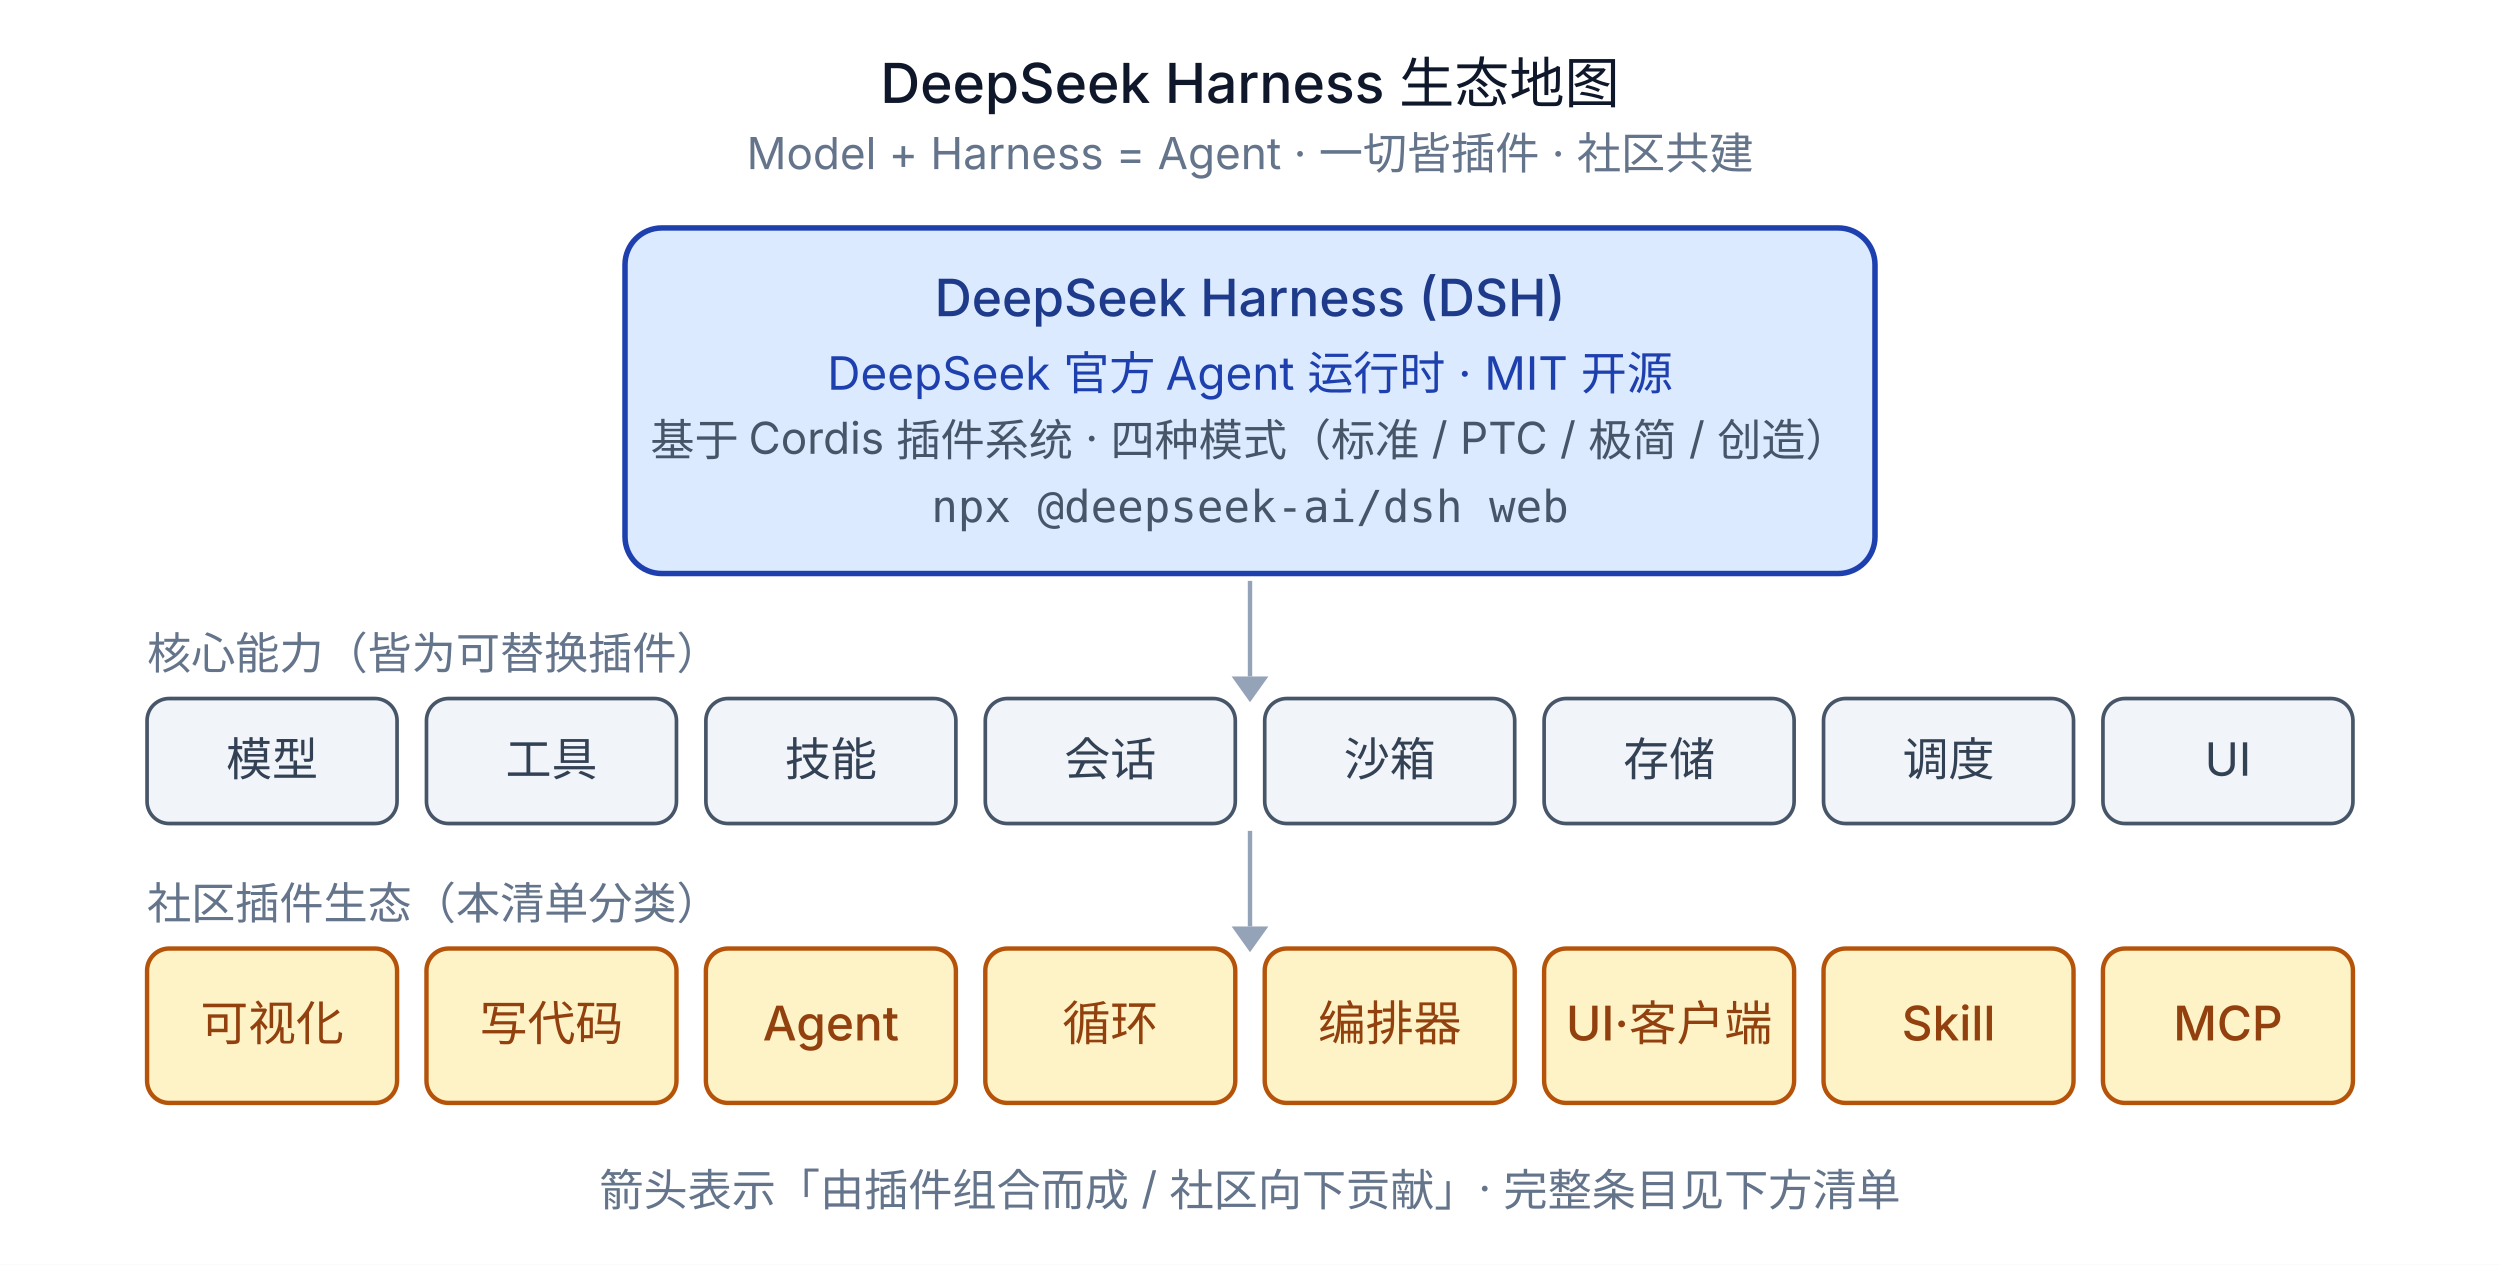
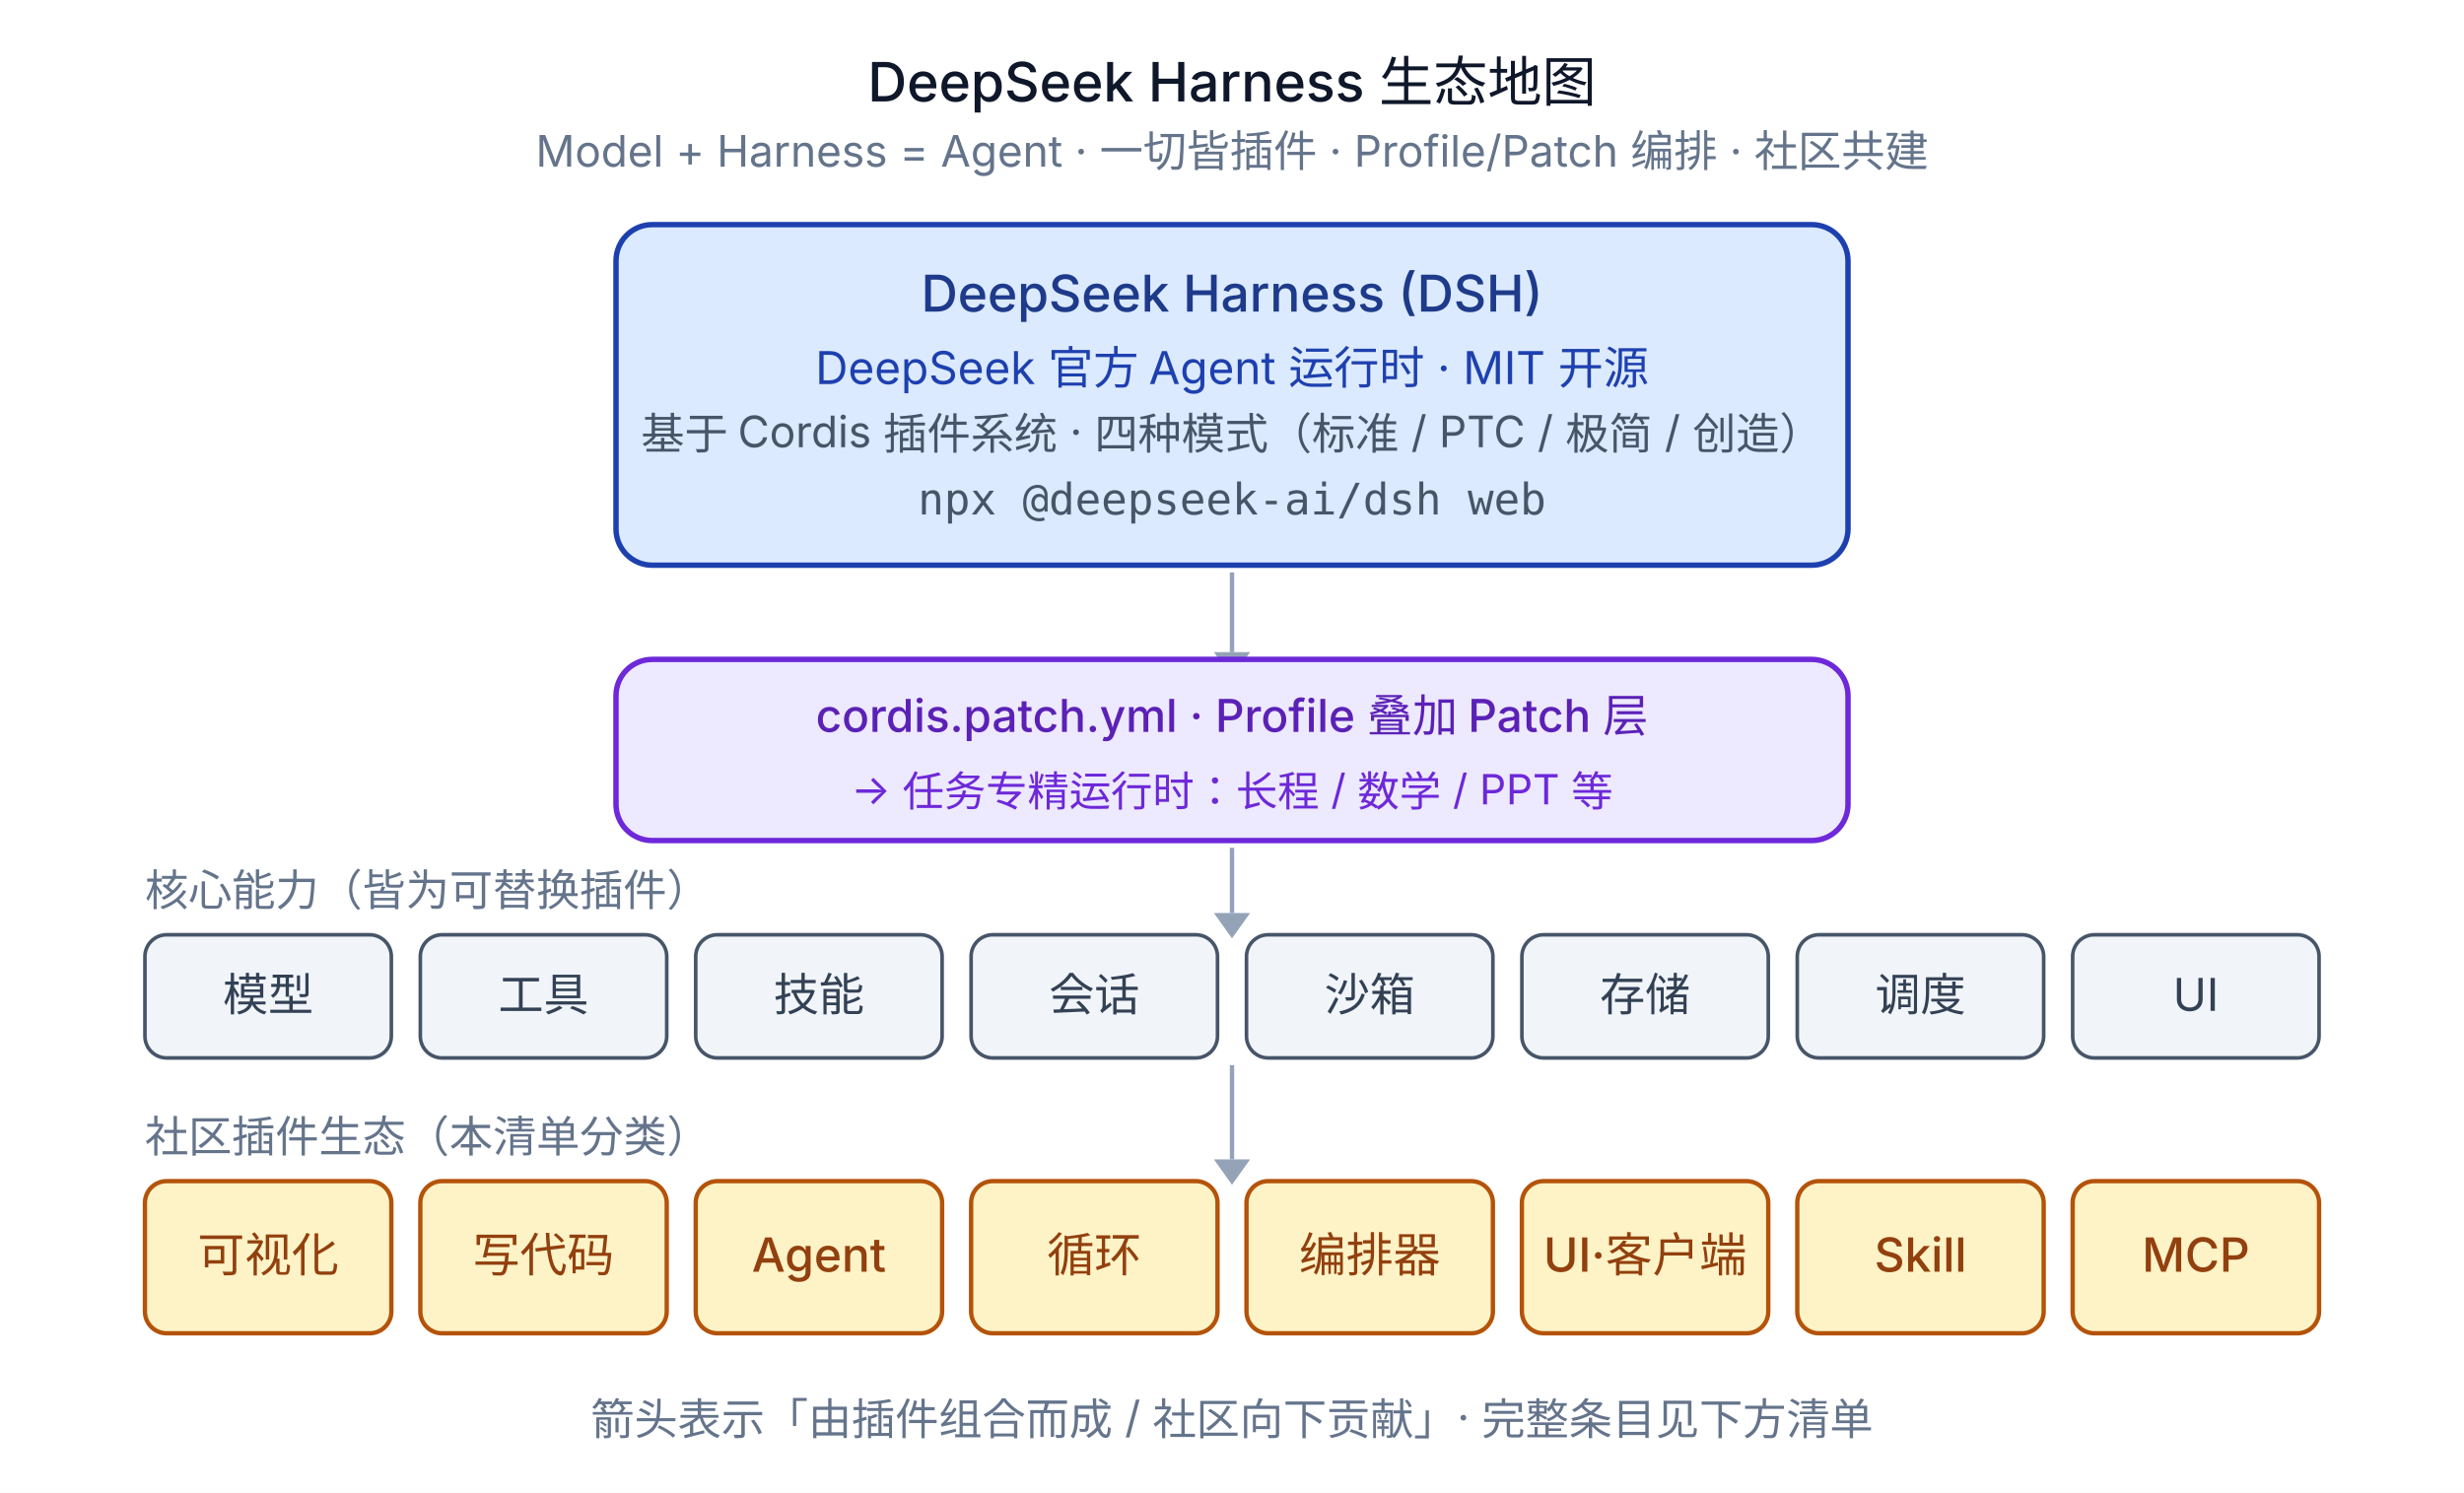
- <svg xmlns="http://www.w3.org/2000/svg" viewBox="0 0 680 344" width="680" height="344">
-   <rect width="680" height="344" fill="#ffffff" />
+ <svg xmlns="http://www.w3.org/2000/svg" viewBox="0 0 680 412" width="680" height="412">
+   <rect width="680" height="412" fill="#ffffff" />
  <text x="340" y="28" text-anchor="middle" font-family="system-ui, -apple-system, sans-serif" font-size="15" font-weight="500" fill="#0f172a">DeepSeek Harness 生态地图</text>
-   <text x="340" y="46" text-anchor="middle" font-family="system-ui, -apple-system, sans-serif" font-size="12" fill="#64748b">Model + Harness = Agent · 一切皆插件 · 社区共建</text>
+   <text x="340" y="46" text-anchor="middle" font-family="system-ui, -apple-system, sans-serif" font-size="12" fill="#64748b">Model + Harness = Agent · 一切皆插件 · Profile/Patch 编排 · 社区共建</text>
  <rect x="170" y="62" width="340" height="94" rx="10" fill="#dbeafe" stroke="#1e40af" stroke-width="1.5" />
  <text x="340" y="86" text-anchor="middle" font-family="system-ui, -apple-system, sans-serif" font-size="14" font-weight="500" fill="#1e3a8a">DeepSeek Harness (DSH)</text>
  <text x="340" y="106" text-anchor="middle" font-family="system-ui, -apple-system, sans-serif" font-size="12.5" fill="#1e40af">DeepSeek 官方 Agent 运行时 · MIT 开源</text>
  <text x="340" y="124" text-anchor="middle" font-family="system-ui, -apple-system, sans-serif" font-size="12" fill="#475569">基于 Cordis 插件系统 · 四种模式（标准 / PTC / 极简 / 创造）</text>
  <text x="340" y="142" text-anchor="middle" font-family="ui-monospace, SFMono-Regular, Menlo, monospace" font-size="12" fill="#475569">npx @deepseek-ai/dsh web</text>
-   <line x1="340" y1="158" x2="340" y2="184" stroke="#94a3b8" stroke-width="1.2" />
-   <polygon points="335,184 345,184 340,191" fill="#94a3b8" />
-   <text x="40" y="182" text-anchor="start" font-family="system-ui, -apple-system, sans-serif" font-size="12" fill="#64748b">核心能力（皆为可替换插件）</text>
+   <line x1="340" y1="158" x2="340" y2="180" stroke="#94a3b8" stroke-width="1.2" />
+   <polygon points="335,180 345,180 340,187" fill="#94a3b8" />
+   <rect x="170" y="182" width="340" height="50" rx="10" fill="#ede9fe" stroke="#6d28d9" stroke-width="1.5" />
+   <text x="340" y="202" text-anchor="middle" font-family="system-ui, -apple-system, sans-serif" font-size="12.5" font-weight="500" fill="#5b21b6">cordis.patch.yml · Profile 叠加 Patch 层</text>
+   <text x="340" y="222" text-anchor="middle" font-family="system-ui, -apple-system, sans-serif" font-size="11.5" fill="#6d28d9">→ 任务专精运行时：长程 / 数学 / PPT 等</text>
+   <line x1="340" y1="234" x2="340" y2="252" stroke="#94a3b8" stroke-width="1.2" />
+   <polygon points="335,252 345,252 340,259" fill="#94a3b8" />
+   <text x="40" y="250" text-anchor="start" font-family="system-ui, -apple-system, sans-serif" font-size="12" fill="#64748b">核心能力（皆为可替换插件）</text>
  <g font-family="system-ui, -apple-system, sans-serif" font-size="12.5" fill="#334155" text-anchor="middle">
-     <rect x="40" y="190" width="68" height="34" rx="6" fill="#f1f5f9" stroke="#475569" stroke-width="1" />
-     <text x="74" y="211">模型</text>
-     <rect x="116" y="190" width="68" height="34" rx="6" fill="#f1f5f9" stroke="#475569" stroke-width="1" />
-     <text x="150" y="211">工具</text>
-     <rect x="192" y="190" width="68" height="34" rx="6" fill="#f1f5f9" stroke="#475569" stroke-width="1" />
-     <text x="226" y="211">技能</text>
-     <rect x="268" y="190" width="68" height="34" rx="6" fill="#f1f5f9" stroke="#475569" stroke-width="1" />
-     <text x="302" y="211">会话</text>
-     <rect x="344" y="190" width="68" height="34" rx="6" fill="#f1f5f9" stroke="#475569" stroke-width="1" />
-     <text x="378" y="211">沙箱</text>
-     <rect x="420" y="190" width="68" height="34" rx="6" fill="#f1f5f9" stroke="#475569" stroke-width="1" />
-     <text x="454" y="211">存储</text>
-     <rect x="496" y="190" width="68" height="34" rx="6" fill="#f1f5f9" stroke="#475569" stroke-width="1" />
-     <text x="530" y="211">调度</text>
-     <rect x="572" y="190" width="68" height="34" rx="6" fill="#f1f5f9" stroke="#475569" stroke-width="1" />
-     <text x="606" y="211">UI</text>
+     <rect x="40" y="258" width="68" height="34" rx="6" fill="#f1f5f9" stroke="#475569" stroke-width="1" />
+     <text x="74" y="279">模型</text>
+     <rect x="116" y="258" width="68" height="34" rx="6" fill="#f1f5f9" stroke="#475569" stroke-width="1" />
+     <text x="150" y="279">工具</text>
+     <rect x="192" y="258" width="68" height="34" rx="6" fill="#f1f5f9" stroke="#475569" stroke-width="1" />
+     <text x="226" y="279">技能</text>
+     <rect x="268" y="258" width="68" height="34" rx="6" fill="#f1f5f9" stroke="#475569" stroke-width="1" />
+     <text x="302" y="279">会话</text>
+     <rect x="344" y="258" width="68" height="34" rx="6" fill="#f1f5f9" stroke="#475569" stroke-width="1" />
+     <text x="378" y="279">沙箱</text>
+     <rect x="420" y="258" width="68" height="34" rx="6" fill="#f1f5f9" stroke="#475569" stroke-width="1" />
+     <text x="454" y="279">存储</text>
+     <rect x="496" y="258" width="68" height="34" rx="6" fill="#f1f5f9" stroke="#475569" stroke-width="1" />
+     <text x="530" y="279">调度</text>
+     <rect x="572" y="258" width="68" height="34" rx="6" fill="#f1f5f9" stroke="#475569" stroke-width="1" />
+     <text x="606" y="279">UI</text>
  </g>
-   <line x1="340" y1="226" x2="340" y2="252" stroke="#94a3b8" stroke-width="1.2" />
-   <polygon points="335,252 345,252 340,259" fill="#94a3b8" />
-   <text x="40" y="250" text-anchor="start" font-family="system-ui, -apple-system, sans-serif" font-size="12" fill="#64748b">社区插件生态（本清单分类）</text>
+   <line x1="340" y1="294" x2="340" y2="320" stroke="#94a3b8" stroke-width="1.2" />
+   <polygon points="335,320 345,320 340,327" fill="#94a3b8" />
+   <text x="40" y="318" text-anchor="start" font-family="system-ui, -apple-system, sans-serif" font-size="12" fill="#64748b">社区插件生态（本清单分类）</text>
  <g font-family="system-ui, -apple-system, sans-serif" font-size="13" font-weight="500" fill="#92400e" text-anchor="middle">
-     <rect x="40" y="258" width="68" height="42" rx="6" fill="#fef3c7" stroke="#b45309" stroke-width="1.2" />
-     <text x="74" y="283">可视化</text>
-     <rect x="116" y="258" width="68" height="42" rx="6" fill="#fef3c7" stroke="#b45309" stroke-width="1.2" />
-     <text x="150" y="283">写代码</text>
-     <rect x="192" y="258" width="68" height="42" rx="6" fill="#fef3c7" stroke="#b45309" stroke-width="1.2" />
-     <text x="226" y="283">Agent</text>
-     <rect x="268" y="258" width="68" height="42" rx="6" fill="#fef3c7" stroke="#b45309" stroke-width="1.2" />
-     <text x="302" y="283">循环</text>
-     <rect x="344" y="258" width="68" height="42" rx="6" fill="#fef3c7" stroke="#b45309" stroke-width="1.2" />
-     <text x="378" y="283">编排器</text>
-     <rect x="420" y="258" width="68" height="42" rx="6" fill="#fef3c7" stroke="#b45309" stroke-width="1.2" />
-     <text x="454" y="283">UI·客户端</text>
-     <rect x="496" y="258" width="68" height="42" rx="6" fill="#fef3c7" stroke="#b45309" stroke-width="1.2" />
-     <text x="530" y="283">Skill</text>
-     <rect x="572" y="258" width="68" height="42" rx="6" fill="#fef3c7" stroke="#b45309" stroke-width="1.2" />
-     <text x="606" y="283">MCP</text>
+     <rect x="40" y="326" width="68" height="42" rx="6" fill="#fef3c7" stroke="#b45309" stroke-width="1.2" />
+     <text x="74" y="351">可视化</text>
+     <rect x="116" y="326" width="68" height="42" rx="6" fill="#fef3c7" stroke="#b45309" stroke-width="1.2" />
+     <text x="150" y="351">写代码</text>
+     <rect x="192" y="326" width="68" height="42" rx="6" fill="#fef3c7" stroke="#b45309" stroke-width="1.2" />
+     <text x="226" y="351">Agent</text>
+     <rect x="268" y="326" width="68" height="42" rx="6" fill="#fef3c7" stroke="#b45309" stroke-width="1.2" />
+     <text x="302" y="351">循环</text>
+     <rect x="344" y="326" width="68" height="42" rx="6" fill="#fef3c7" stroke="#b45309" stroke-width="1.2" />
+     <text x="378" y="351">编排器</text>
+     <rect x="420" y="326" width="68" height="42" rx="6" fill="#fef3c7" stroke="#b45309" stroke-width="1.2" />
+     <text x="454" y="351">UI·客户端</text>
+     <rect x="496" y="326" width="68" height="42" rx="6" fill="#fef3c7" stroke="#b45309" stroke-width="1.2" />
+     <text x="530" y="351">Skill</text>
+     <rect x="572" y="326" width="68" height="42" rx="6" fill="#fef3c7" stroke="#b45309" stroke-width="1.2" />
+     <text x="606" y="351">MCP</text>
  </g>
-   <text x="340" y="328" text-anchor="middle" font-family="system-ui, -apple-system, sans-serif" font-size="12" fill="#64748b">箭头表示「由插件组合而成 / 社区向下贡献」· 完整条目见下方清单</text>
+   <text x="340" y="396" text-anchor="middle" font-family="system-ui, -apple-system, sans-serif" font-size="12" fill="#64748b">箭头表示「由插件组合而成 / 社区向下贡献」· 完整条目见下方清单</text>
</svg>
